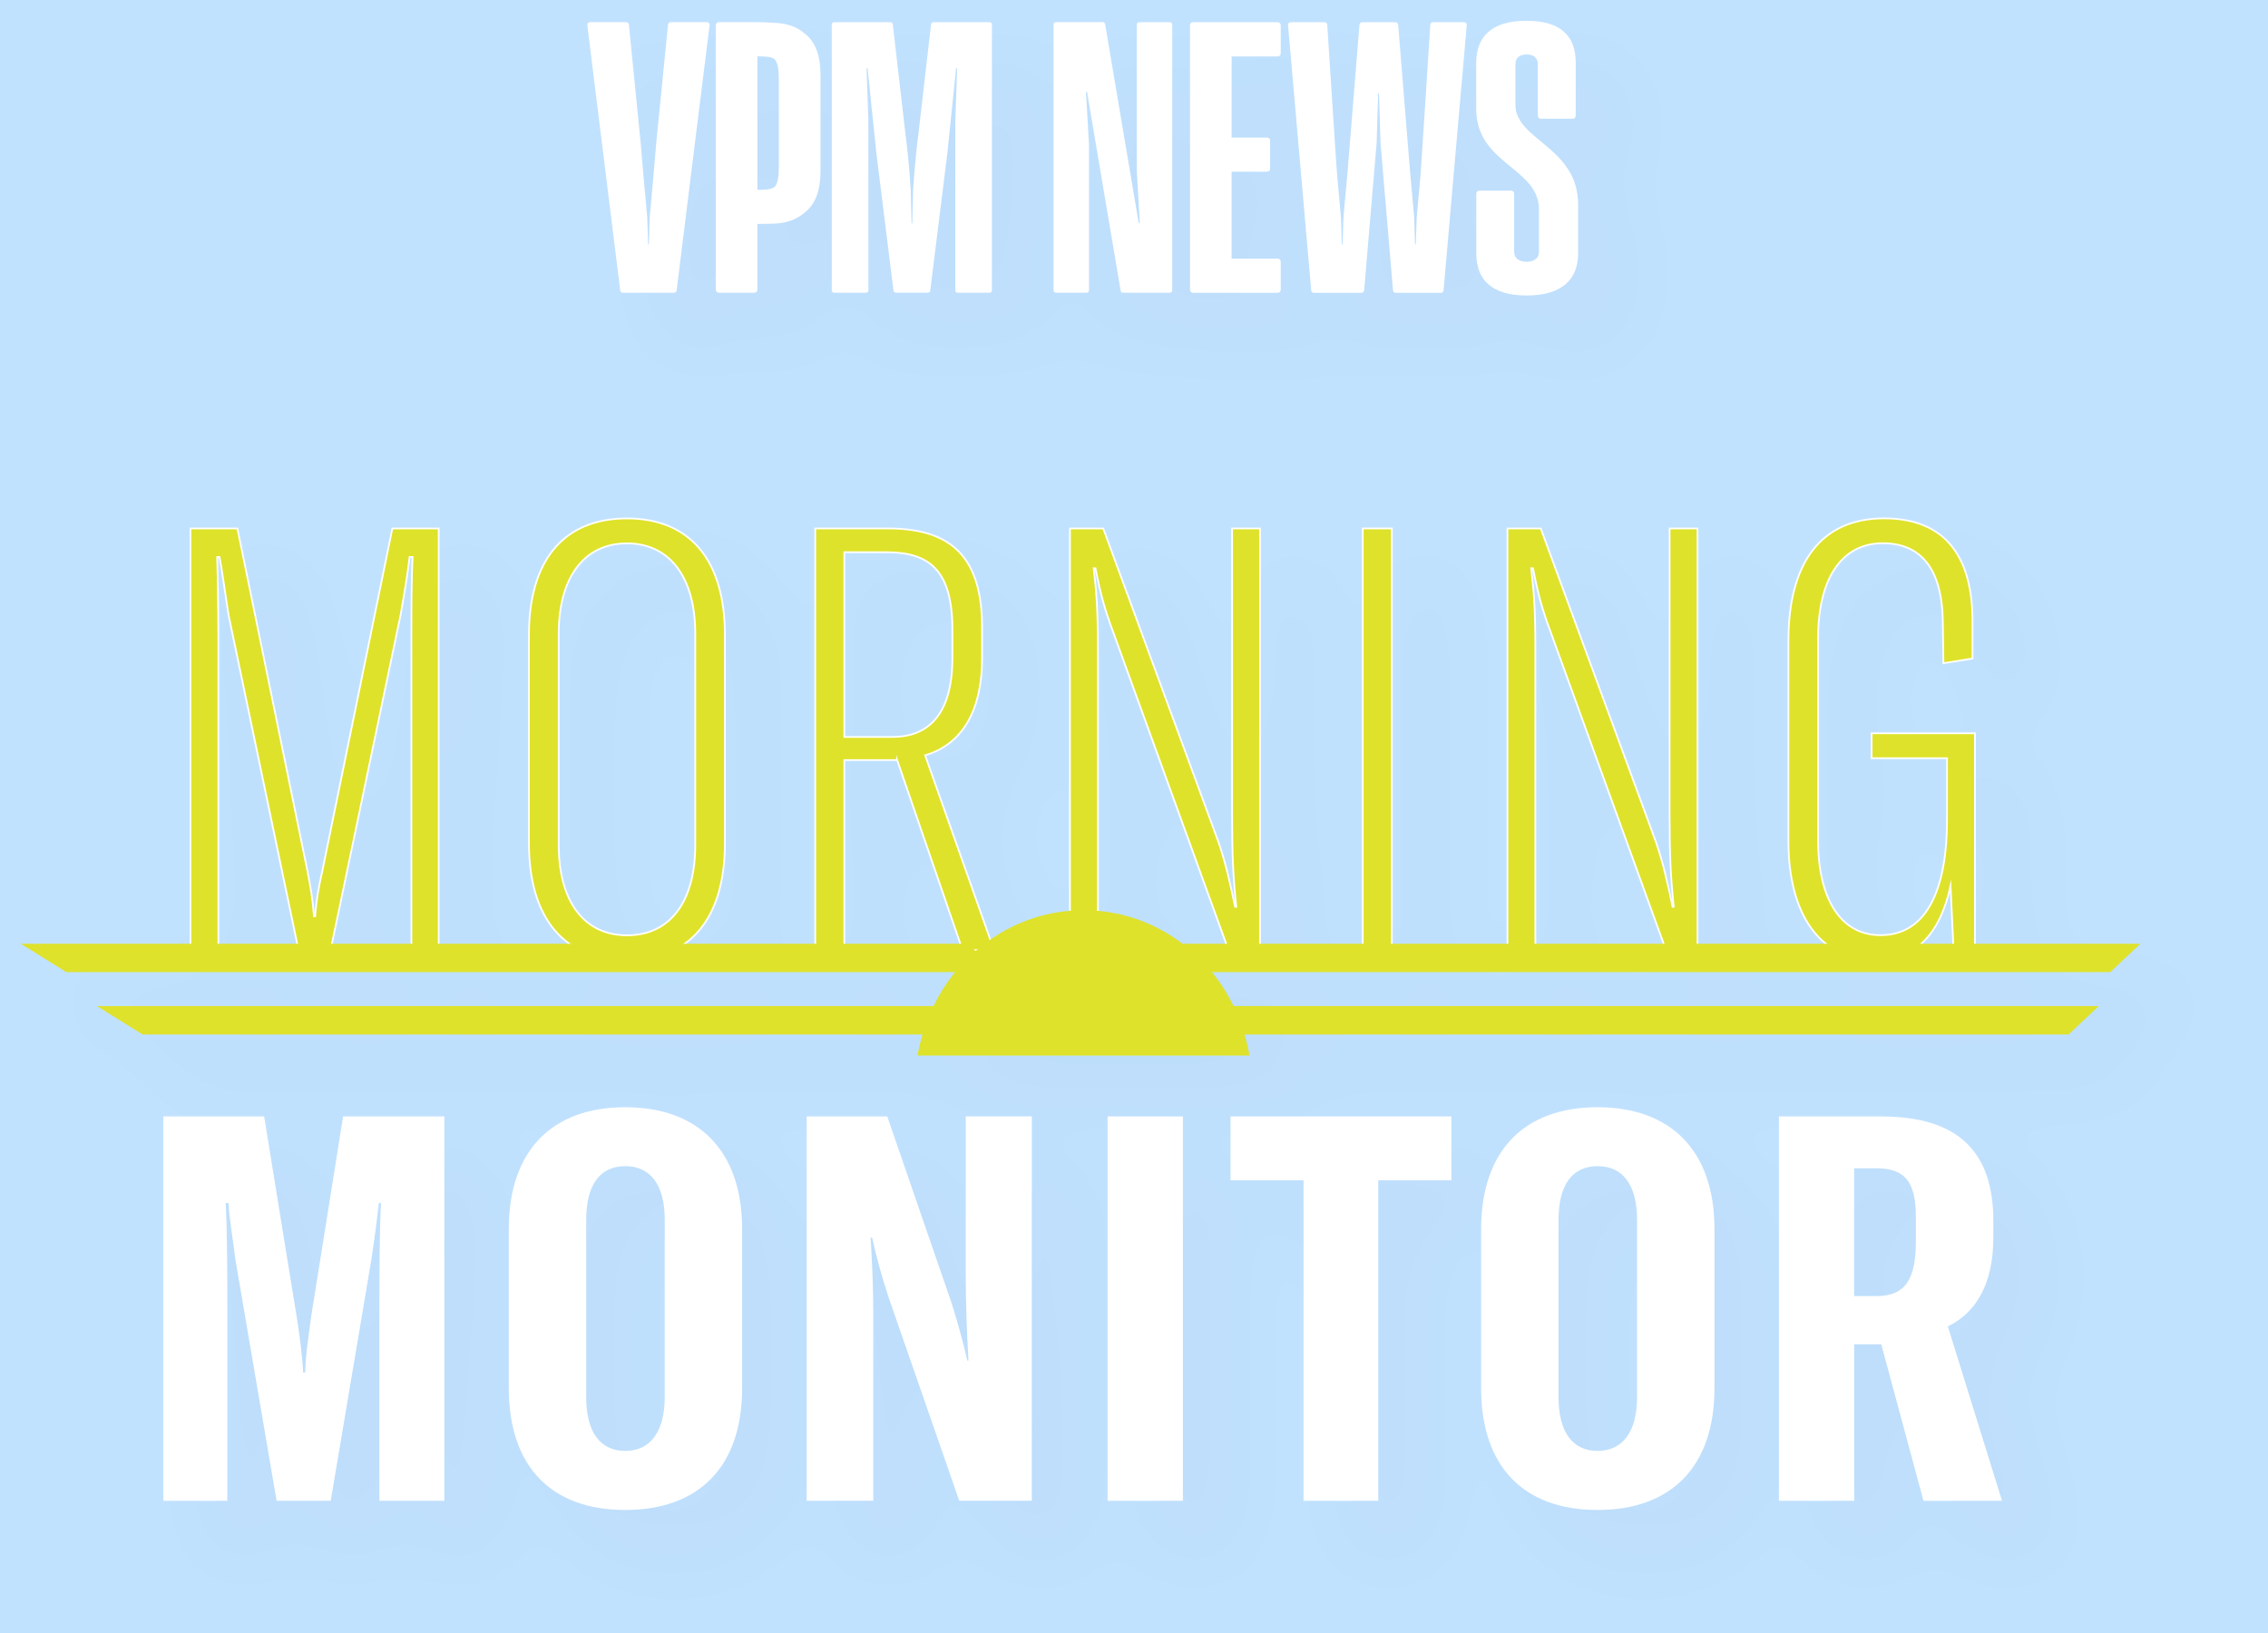
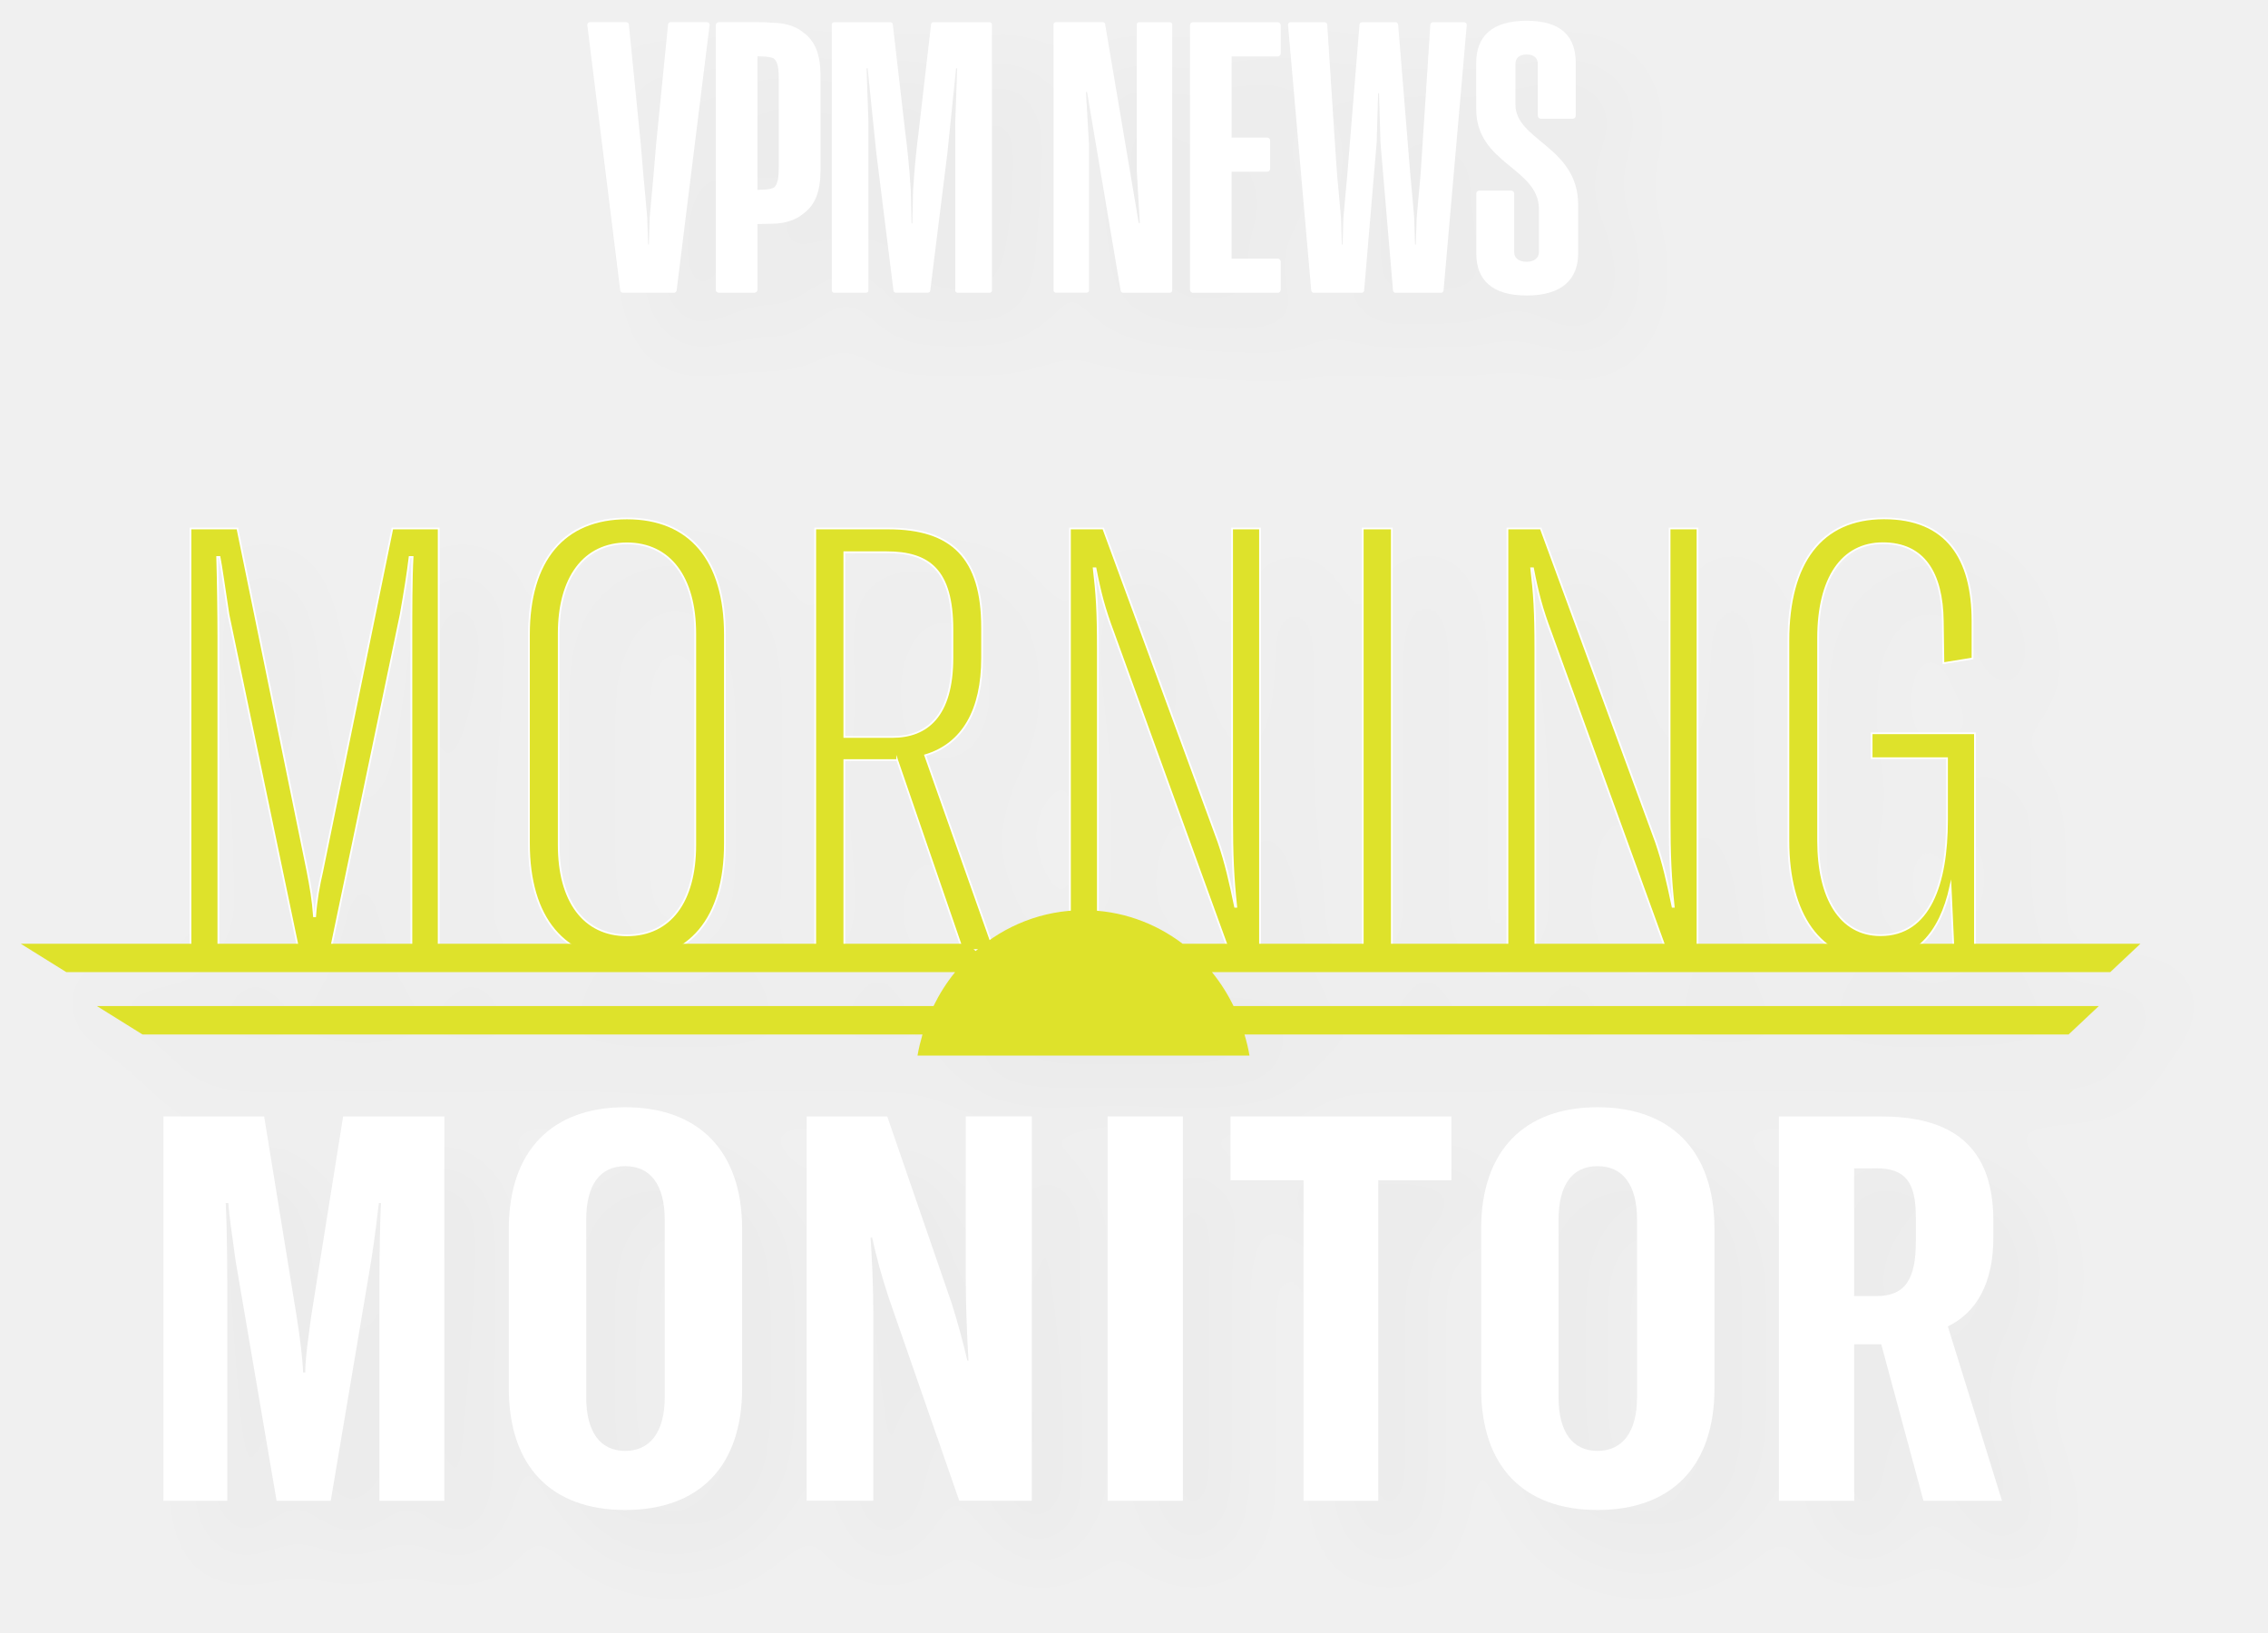
<svg xmlns="http://www.w3.org/2000/svg" width="214" height="154" viewBox="0 0 214 154" fill="none">
-   <rect width="214" height="154" fill="#1E1E1E" />
  <g id="Full / Morning Monitor">
    <g clip-path="url(#clip0_1_477)">
-       <rect x="-107.04" y="-73.04" width="1033" height="347" rx="4" fill="#C1E2FF" />
      <g id="Group 16">
        <g id="Group 6">
          <g id="full-lockup_color_svg" filter="url(#filter0_d_1_477)">
            <g id="vpm news">
              <path id="Vector" d="M58.762 27.62H63.603C63.727 27.62 63.831 27.529 63.844 27.405L66.954 2.365C66.974 2.221 66.856 2.091 66.712 2.091H63.283C63.159 2.091 63.047 2.189 63.035 2.313L61.911 13.601C61.832 14.581 61.748 15.568 61.663 16.554C61.545 17.959 61.421 19.089 61.303 20.532L61.225 23.067H61.153L61.068 20.532C60.957 19.095 60.833 17.959 60.709 16.554C60.624 15.568 60.539 14.588 60.461 13.601L59.337 2.313C59.324 2.189 59.219 2.091 59.089 2.091H55.659C55.509 2.091 55.398 2.221 55.417 2.365L58.52 27.405C58.533 27.529 58.638 27.62 58.762 27.62Z" fill="white" />
              <path id="Vector_2" d="M93.392 2.097H88.068C87.957 2.097 87.865 2.182 87.852 2.293L86.657 12.647C86.533 13.536 86.297 15.685 86.154 17.959L86.082 21.081H86.01L85.938 17.959C85.801 15.679 85.559 13.536 85.435 12.647L84.24 2.293C84.227 2.182 84.135 2.097 84.024 2.097H78.7C78.582 2.097 78.484 2.195 78.484 2.313V27.405C78.484 27.523 78.582 27.62 78.7 27.62H81.725C81.842 27.62 81.94 27.523 81.94 27.405V11.785C81.94 11.661 81.94 11.53 81.94 11.4L81.764 6.448H81.868C81.868 6.448 82.561 13.275 82.692 14.463L84.305 27.418C84.318 27.529 84.41 27.614 84.521 27.614H87.558C87.669 27.614 87.761 27.536 87.774 27.424L89.388 14.47C89.518 13.281 90.211 6.448 90.211 6.448H90.315L90.139 11.406C90.139 11.537 90.139 11.661 90.139 11.792V27.405C90.139 27.523 90.237 27.62 90.354 27.62H93.379C93.497 27.62 93.595 27.523 93.595 27.405V2.313C93.595 2.195 93.497 2.097 93.379 2.097H93.392Z" fill="white" />
              <path id="Vector_3" d="M67.823 27.62H71.187C71.344 27.62 71.468 27.496 71.468 27.34V21.134H71.573C72.043 21.134 72.945 21.107 72.886 21.107C74.127 21.094 75.12 20.741 75.858 20.114C76.936 19.311 77.419 18.011 77.419 16.103V7.121C77.419 5.213 76.936 3.913 75.858 3.11C75.12 2.482 74.127 2.162 72.886 2.149C72.481 2.11 72.043 2.091 71.573 2.091H67.823C67.666 2.091 67.542 2.215 67.542 2.371V27.34C67.542 27.496 67.666 27.62 67.823 27.62ZM71.468 5.311C71.69 5.311 71.854 5.324 71.893 5.324C72.35 5.337 72.749 5.376 73.036 5.533C73.402 5.853 73.487 6.5 73.487 7.617V15.607C73.487 16.724 73.402 17.371 73.036 17.691C72.749 17.848 72.344 17.887 71.893 17.9C71.854 17.9 71.684 17.906 71.468 17.913V5.311Z" fill="white" />
              <path id="Vector_4" d="M138.194 2.097H135.208C135.084 2.097 134.973 2.195 134.96 2.319C134.96 2.319 134.111 15.574 134.033 16.561C133.915 17.965 133.791 19.095 133.673 20.539L133.588 23.074H133.517L133.438 20.539C133.327 19.102 133.203 17.965 133.079 16.561C132.994 15.574 131.923 2.319 131.923 2.319C131.909 2.195 131.805 2.097 131.674 2.097H128.525C128.401 2.097 128.29 2.195 128.277 2.319C128.277 2.319 127.206 15.574 127.121 16.561C127.003 17.965 126.879 19.095 126.762 20.539L126.683 23.074H126.611L126.526 20.539C126.415 19.102 126.291 17.965 126.167 16.561C126.082 15.574 125.233 2.319 125.233 2.319C125.22 2.195 125.115 2.097 124.985 2.097H121.777C121.627 2.097 121.516 2.228 121.535 2.371L123.724 27.411C123.737 27.536 123.842 27.627 123.966 27.627H128.473C128.597 27.627 128.702 27.536 128.715 27.411L129.897 13.451L130.035 8.8H130.119L130.257 13.451L131.439 27.411C131.452 27.536 131.557 27.627 131.681 27.627H135.966C136.09 27.627 136.195 27.536 136.208 27.411L138.396 2.371C138.416 2.228 138.298 2.097 138.155 2.097H138.194Z" fill="white" />
              <path id="Vector_5" d="M120.562 2.097H115.329H112.566C112.409 2.097 112.285 2.221 112.285 2.378V27.346C112.285 27.503 112.409 27.627 112.566 27.627H120.562C120.718 27.627 120.843 27.503 120.843 27.346V24.687C120.843 24.53 120.718 24.406 120.562 24.406H116.211V16.201H119.562C119.719 16.201 119.843 16.077 119.843 15.92V13.261C119.843 13.105 119.719 12.981 119.562 12.981H116.211V5.324H120.562C120.718 5.324 120.843 5.2 120.843 5.043V2.378C120.843 2.221 120.718 2.097 120.562 2.097Z" fill="white" />
              <path id="Vector_6" d="M142.989 9.871V6.062C142.989 5.481 143.341 5.141 144.047 5.141C144.752 5.141 145.105 5.481 145.105 6.062V10.923C145.105 11.08 145.229 11.204 145.386 11.204H148.398C148.554 11.204 148.679 11.08 148.679 10.923V5.925C148.679 3.489 147.372 1.96 144.04 1.96C140.709 1.96 139.291 3.489 139.291 5.925V10.296C139.291 15.483 145.21 15.822 145.21 19.748V23.779C145.21 24.361 144.746 24.7 144.04 24.7C143.335 24.7 142.871 24.361 142.871 23.779V18.266C142.871 18.109 142.747 17.985 142.59 17.985H139.578C139.422 17.985 139.298 18.109 139.298 18.266V23.916C139.298 26.353 140.715 27.882 144.047 27.882C147.379 27.882 148.907 26.353 148.907 23.916V19.317C148.907 13.836 142.989 13.261 142.989 9.864V9.871Z" fill="white" />
              <path id="Vector_7" d="M110.39 2.097H107.477C107.359 2.097 107.261 2.195 107.261 2.313V15.698C107.261 15.822 107.261 15.953 107.261 16.084L107.548 21.035H107.444L104.276 2.287C104.263 2.175 104.171 2.091 104.06 2.091H99.624C99.507 2.091 99.409 2.189 99.409 2.306V27.398C99.409 27.516 99.507 27.614 99.624 27.614H102.538C102.655 27.614 102.753 27.516 102.753 27.398V14.013C102.753 13.889 102.753 13.758 102.753 13.627L102.466 8.676H102.571L105.739 27.424C105.752 27.536 105.843 27.62 105.955 27.62H110.39C110.508 27.62 110.606 27.523 110.606 27.405V2.313C110.606 2.195 110.508 2.097 110.39 2.097Z" fill="white" />
            </g>
            <g id="morning">
              <path id="Vector_8" d="M17.972 49.864H22.401L29.012 82.195C29.293 83.652 29.515 84.887 29.626 86.454H29.737C29.848 84.887 30.077 83.652 30.41 82.195L37.021 49.864H41.392V89.649H38.818V59.951C38.818 57.991 38.818 54.516 38.929 52.556H38.648C38.426 54.346 38.256 55.411 37.805 57.991L31.194 89.649H28.169L21.558 57.991C21.166 55.417 20.885 53.399 20.715 52.556H20.493C20.552 54.516 20.604 57.991 20.604 59.951V89.649H17.972V49.864Z" fill="#DEE22B" stroke="white" stroke-width="0.163" stroke-miterlimit="10" />
              <path id="Vector_9" d="M49.91 79.562V59.899C49.91 52.837 53.216 48.917 59.154 48.917C65.092 48.917 68.398 52.837 68.398 59.899V79.562C68.398 86.677 65.092 90.603 59.154 90.603C53.216 90.603 49.91 86.624 49.91 79.562ZM65.602 79.732V59.788C65.602 54.464 63.191 51.269 59.16 51.269C55.13 51.269 52.719 54.464 52.719 59.788V79.732C52.719 84.998 55.071 88.251 59.16 88.251C63.25 88.251 65.602 85.056 65.602 79.732Z" fill="#DEE22B" stroke="white" stroke-width="0.163" stroke-miterlimit="10" />
              <path id="Vector_10" d="M84.652 71.716H79.667V89.649H76.923V49.864H83.815C89.812 49.864 92.667 52.615 92.667 59.219V62.081C92.667 66.954 90.877 70.201 87.291 71.266L93.791 89.642H90.819L84.652 71.71V71.716ZM84.207 69.535C87.461 69.535 89.865 67.575 89.865 62.081V59.389C89.865 53.791 87.676 52.105 83.645 52.105H79.667V69.535H84.207Z" fill="#DEE22B" stroke="white" stroke-width="0.163" stroke-miterlimit="10" />
              <path id="Vector_11" d="M100.964 49.864H104.099L114.97 79.451C115.643 81.411 116.035 83.149 116.538 85.559H116.649C116.368 82.868 116.257 80.856 116.257 76.93V49.864H118.889V89.649H115.917L105.047 59.67C104.204 57.429 103.812 55.914 103.368 53.621H103.198C103.479 56.031 103.59 57.651 103.59 61.238V89.649H100.957V49.864H100.964Z" fill="#DEE22B" stroke="white" stroke-width="0.163" stroke-miterlimit="10" />
              <path id="Vector_12" d="M128.584 89.649V49.864H131.328V89.649H128.584Z" fill="#DEE22B" stroke="white" stroke-width="0.163" stroke-miterlimit="10" />
              <path id="Vector_13" d="M142.244 49.864H145.38L156.25 79.451C156.923 81.411 157.315 83.149 157.818 85.559H157.929C157.648 82.868 157.537 80.856 157.537 76.93V49.864H160.17V89.649H157.197L146.327 59.67C145.484 57.429 145.092 55.914 144.648 53.621H144.478C144.759 56.031 144.87 57.651 144.87 61.238V89.649H142.237V49.864H142.244Z" fill="#DEE22B" stroke="white" stroke-width="0.163" stroke-miterlimit="10" />
              <path id="Vector_14" d="M168.748 79.34V60.454C168.748 53.111 171.831 48.911 177.769 48.911C183.708 48.911 186.118 52.719 186.118 58.605V62.133L183.374 62.577L183.316 58.599C183.257 54.059 181.526 51.256 177.658 51.256C173.791 51.256 171.55 54.562 171.55 60.219V79.327C171.55 84.71 173.621 88.238 177.436 88.238C182.087 88.238 183.714 83.364 183.714 77.367V71.54H176.6V69.188H186.347V89.642H184.328L184.047 83.593C183.041 88.186 180.683 90.596 176.985 90.596C171.72 90.596 168.748 86.278 168.748 79.334V79.34Z" fill="#DEE22B" stroke="white" stroke-width="0.163" stroke-miterlimit="10" />
            </g>
            <g id="monitor">
              <path id="Vector_15" d="M15.424 105.341H24.923L27.986 124.188C28.294 126.128 28.548 128.12 28.601 129.499H28.803C28.803 128.12 29.11 126.128 29.365 124.188L32.377 105.341H41.927V141.604H35.8V123.371C35.8 120.457 35.8 116.42 35.95 113.513H35.747C35.545 115.251 35.388 116.577 35.035 118.876L31.207 141.604H26.099L22.218 118.876C21.911 116.577 21.604 114.584 21.552 113.513H21.297C21.447 116.42 21.447 120.457 21.447 123.371V141.604H15.418V105.341H15.424Z" fill="white" />
              <path id="Vector_16" d="M48.009 130.982V115.963C48.009 108.555 52.099 104.472 58.991 104.472C65.883 104.472 70.025 108.555 70.025 115.963V130.982C70.025 138.39 65.942 142.473 58.991 142.473C52.04 142.473 48.009 138.39 48.009 130.982ZM62.721 131.844V115.087C62.721 111.821 61.395 110.031 58.991 110.031C56.587 110.031 55.313 111.821 55.313 115.087V131.844C55.313 135.117 56.639 136.9 58.991 136.9C61.343 136.9 62.721 135.11 62.721 131.844Z" fill="white" />
              <path id="Vector_17" d="M76.106 105.341H83.717L89.793 122.959C90.354 124.749 90.864 126.585 91.275 128.375H91.38C91.23 125.716 91.125 123.064 91.125 120.353V105.334H97.358V141.597H90.511L83.874 122.496C83.162 120.346 82.698 118.615 82.293 116.773H82.143C82.293 119.125 82.397 121.372 82.397 123.822V141.597H76.113V105.334L76.106 105.341Z" fill="white" />
              <path id="Vector_18" d="M104.511 141.604V105.341H111.612V141.604H104.511Z" fill="white" />
              <path id="Vector_19" d="M136.946 111.364H130.047V141.604H122.998V111.364H116.106V105.341H136.946V111.364Z" fill="white" />
              <path id="Vector_20" d="M139.755 130.982V115.963C139.755 108.555 143.845 104.472 150.737 104.472C157.629 104.472 161.771 108.555 161.771 115.963V130.982C161.771 138.39 157.688 142.473 150.737 142.473C143.786 142.473 139.755 138.39 139.755 130.982ZM154.467 131.844V115.087C154.467 111.821 153.141 110.031 150.737 110.031C148.333 110.031 147.059 111.821 147.059 115.087V131.844C147.059 135.117 148.385 136.9 150.737 136.9C153.089 136.9 154.467 135.11 154.467 131.844Z" fill="white" />
              <path id="Vector_21" d="M177.508 126.84H174.954V141.604H167.853V105.341H177.508C185.066 105.341 188.032 108.966 188.084 115.042V116.779C188.084 121.071 186.504 123.828 183.792 125.154L188.901 141.604H181.493L177.508 126.84ZM177.044 122.293C179.801 122.293 180.774 120.66 180.774 117.132V114.833C180.774 111.514 179.755 110.234 177.044 110.234H174.947V122.286H177.044V122.293Z" fill="white" />
            </g>
            <path id="WINGS" d="M199.112 91.726L201.96 89.048H111.592C108.973 87.062 105.739 85.879 102.244 85.879C98.364 85.879 94.81 87.33 92.053 89.734L91.328 89.048H1.96L6.259 91.726H90.119C89.322 92.7 88.643 93.778 88.081 94.927H9.146L13.444 97.606H87.042C86.853 98.259 86.69 98.919 86.572 99.598H117.897C117.786 98.919 117.616 98.252 117.426 97.606H195.186L198.034 94.927H116.394C115.832 93.778 115.153 92.7 114.356 91.726H199.112Z" fill="#DEE22B" />
          </g>
        </g>
      </g>
    </g>
  </g>
  <defs>
    <filter id="filter0_d_1_477" x="0" y="1.52588e-05" width="213.065" height="153.578" filterUnits="userSpaceOnUse" color-interpolation-filters="sRGB">
      <feFlood flood-opacity="0" result="BackgroundImageFix" />
      <feColorMatrix in="SourceAlpha" type="matrix" values="0 0 0 0 0 0 0 0 0 0 0 0 0 0 0 0 0 0 127 0" result="hardAlpha" />
      <feOffset dx="4.573" dy="4.573" />
      <feGaussianBlur stdDeviation="3.266" />
      <feColorMatrix type="matrix" values="0 0 0 0 0 0 0 0 0 0 0 0 0 0 0 0 0 0 0.02 0" />
      <feBlend mode="normal" in2="BackgroundImageFix" result="effect1_dropShadow_1_477" />
      <feBlend mode="normal" in="SourceGraphic" in2="effect1_dropShadow_1_477" result="shape" />
    </filter>
    <clipPath id="clip0_1_477">
      <rect x="-107.04" y="-73.04" width="1033" height="347" rx="4" fill="white" />
    </clipPath>
  </defs>
</svg>
